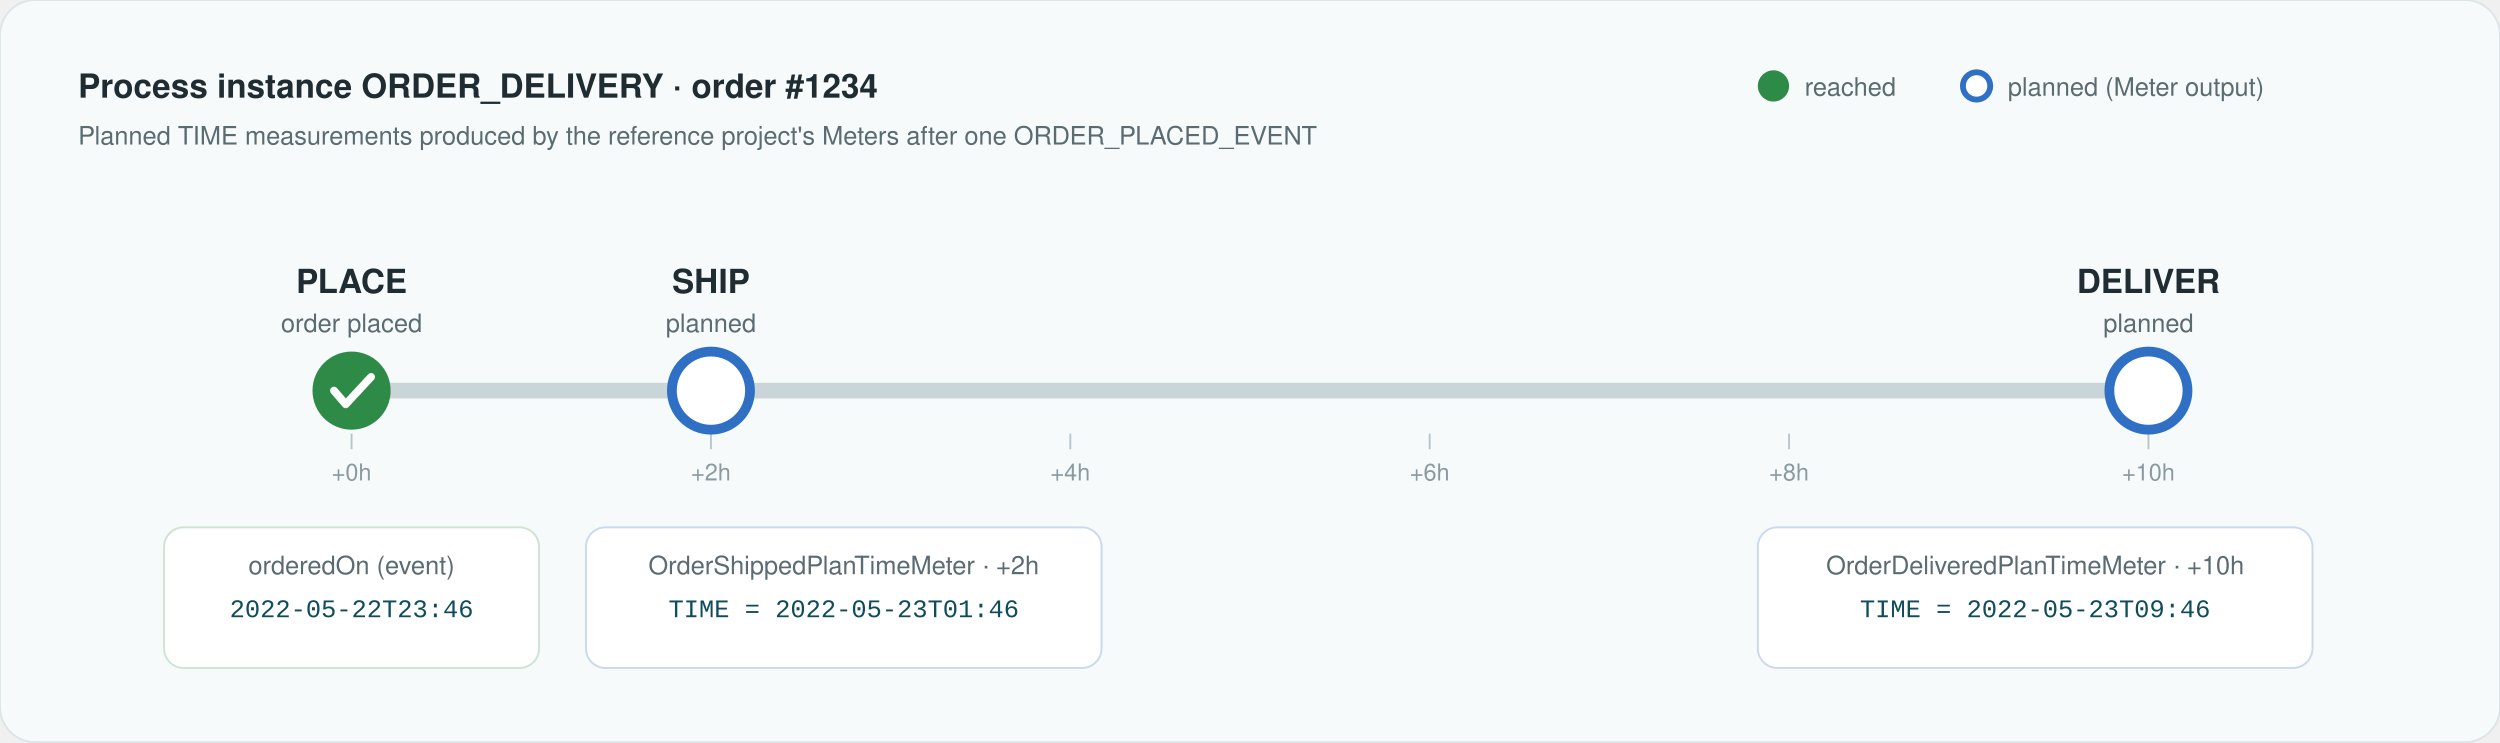
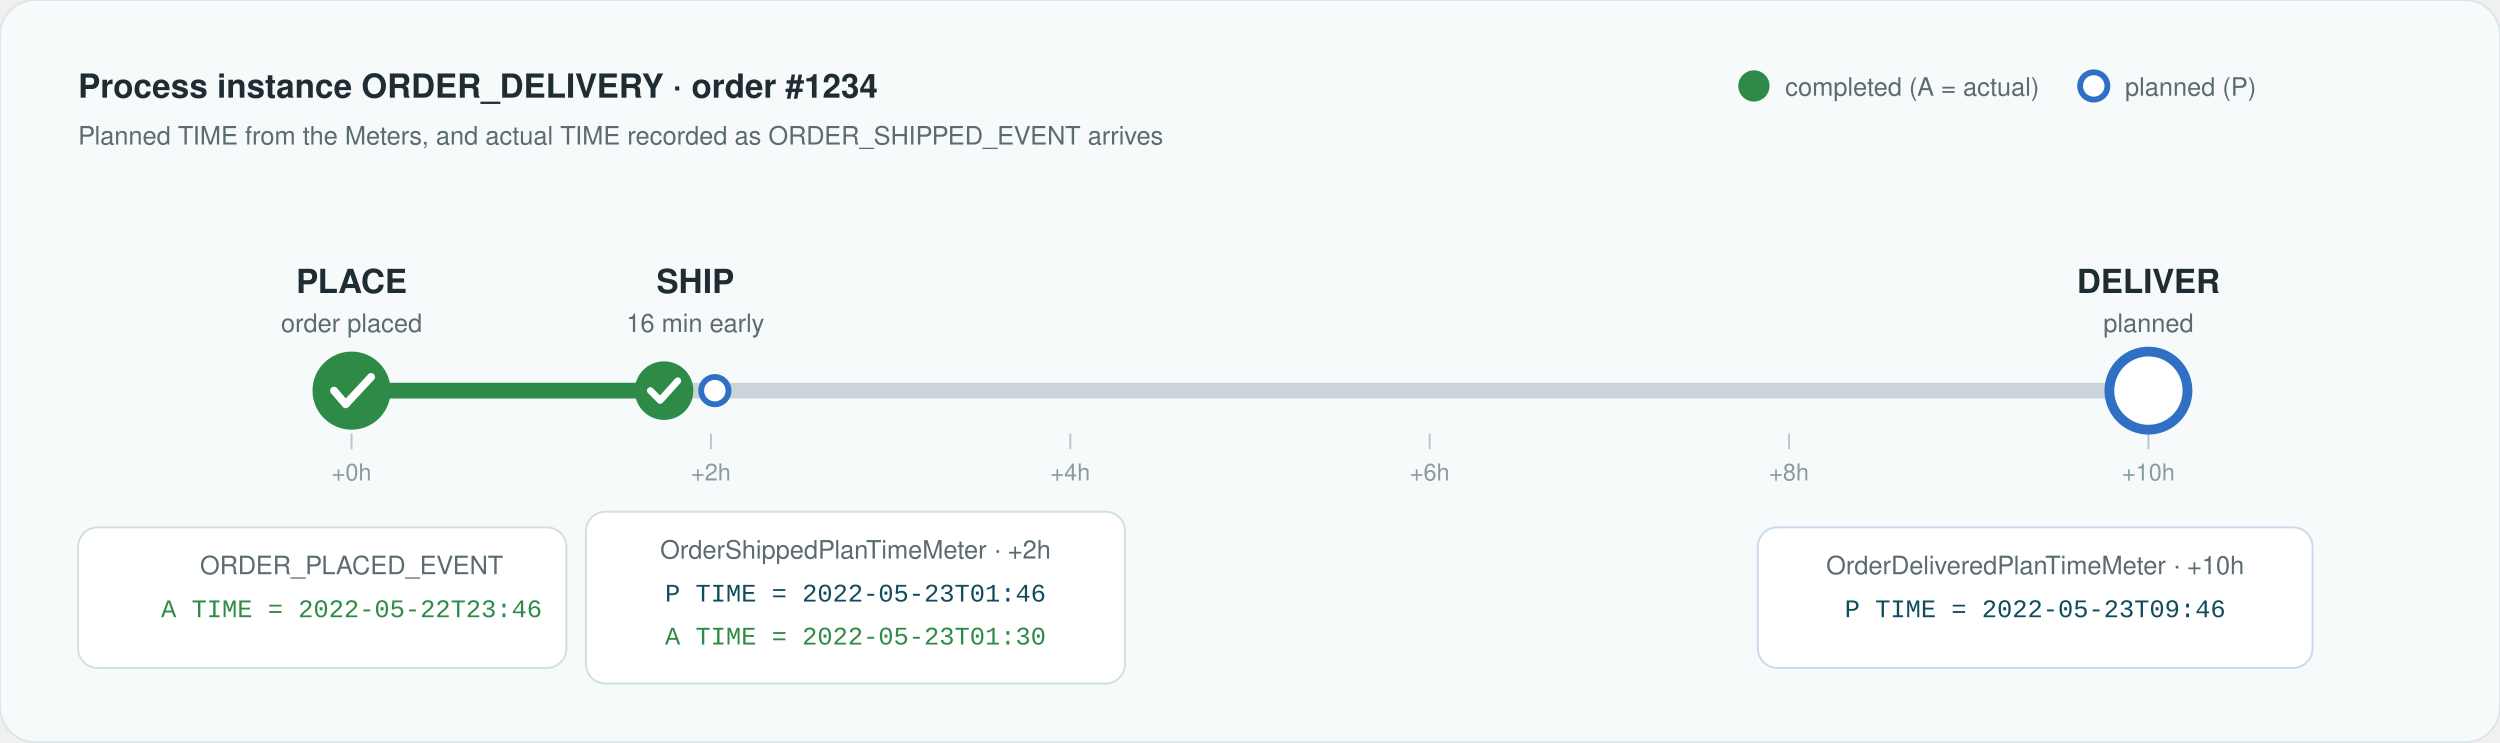
<svg xmlns="http://www.w3.org/2000/svg" width="1280" height="380" viewBox="0 0 1280 380" font-family="-apple-system, BlinkMacSystemFont, 'Segoe UI', Helvetica, Arial, sans-serif">
  <defs>
    <style>
      .tb { font-size: 17px; font-weight: 700; fill: #1F2D33; }
      .t { font-size: 14px; fill: #1F2D33; }
      .ts { font-size: 13px; fill: #5B6B72; }
      .mono { font-family: 'SFMono-Regular', Consolas, 'Liberation Mono', Menlo, monospace; font-size: 13px; fill: #0F4C5C; }
      .tick { font-size: 12px; fill: #8A9AA1; }
    </style>
  </defs>
  <rect width="1280" height="380" rx="18" fill="#F7FAFB" stroke="#DCE5E8" />
  <text x="40" y="50" class="tb">Process instance ORDER_DELIVERY · order #1234</text>
-   <text x="40" y="74" class="ts">Planned TIME measurements produced by the reference project's Meters after one ORDER_PLACED_EVENT</text>
+   <text x="40" y="74" class="ts">Planned TIME from the Meters, and actual TIME recorded as ORDER_SHIPPED_EVENT arrives</text>
  <line x1="180" y1="200" x2="1100" y2="200" stroke="#CAD5D9" stroke-width="8" stroke-linecap="round" />
+   <line x1="180" y1="200" x2="340" y2="200" stroke="#2E8B47" stroke-width="8" stroke-linecap="round" />
  <g class="tick" text-anchor="middle">
    <line x1="180" y1="222" x2="180" y2="230" stroke="#B7C7CD" />
    <text x="180" y="246">+0h</text>
    <line x1="364" y1="222" x2="364" y2="230" stroke="#B7C7CD" />
    <text x="364" y="246">+2h</text>
    <line x1="548" y1="222" x2="548" y2="230" stroke="#B7C7CD" />
    <text x="548" y="246">+4h</text>
    <line x1="732" y1="222" x2="732" y2="230" stroke="#B7C7CD" />
    <text x="732" y="246">+6h</text>
    <line x1="916" y1="222" x2="916" y2="230" stroke="#B7C7CD" />
    <text x="916" y="246">+8h</text>
    <line x1="1100" y1="222" x2="1100" y2="230" stroke="#B7C7CD" />
    <text x="1100" y="246">+10h</text>
  </g>
  <circle cx="180" cy="200" r="20" fill="#2E8B47" />
  <polyline points="171,200 177,207 190,193" fill="none" stroke="#fff" stroke-width="4" stroke-linecap="round" stroke-linejoin="round" />
  <text x="180" y="150" text-anchor="middle" class="tb">PLACE</text>
  <text x="180" y="170" text-anchor="middle" class="ts">order placed</text>
-   <rect x="84" y="270" width="192" height="72" rx="10" fill="#FFFFFF" stroke="#CFE3D3" />
-   <text x="180" y="294" text-anchor="middle" class="ts">orderedOn (event)</text>
-   <text x="180" y="316" text-anchor="middle" class="mono">2022-05-22T23:46</text>
-   <circle cx="364" cy="200" r="20" fill="#FFFFFF" stroke="#2F6FC4" stroke-width="5" />
-   <text x="364" y="150" text-anchor="middle" class="tb">SHIP</text>
-   <text x="364" y="170" text-anchor="middle" class="ts">planned</text>
-   <rect x="300" y="270" width="264" height="72" rx="10" fill="#FFFFFF" stroke="#CAD9EE" />
-   <text x="432" y="294" text-anchor="middle" class="ts">OrderShippedPlanTimeMeter · +2h</text>
-   <text x="432" y="316" text-anchor="middle" class="mono">TIME = 2022-05-23T01:46</text>
+   <rect x="40" y="270" width="250" height="72" rx="10" fill="#FFFFFF" stroke="#CFE3D3" />
+   <text x="180" y="294" text-anchor="middle" class="ts">ORDER_PLACED_EVENT</text>
+   <text x="180" y="316" text-anchor="middle" class="mono" style="fill:#2E8B47">A  TIME = 2022-05-22T23:46</text>
+   <circle cx="340" cy="200" r="15" fill="#2E8B47" />
+   <polyline points="333,200 338,205 347,195" fill="none" stroke="#fff" stroke-width="3.5" stroke-linecap="round" stroke-linejoin="round" />
+   <circle cx="366" cy="200" r="7" fill="#FFFFFF" stroke="#2F6FC4" stroke-width="3" />
+   <text x="356" y="150" text-anchor="middle" class="tb">SHIP</text>
+   <text x="356" y="170" text-anchor="middle" class="ts" fill="#2E8B47">16 min early</text>
+   <rect x="300" y="262" width="276" height="88" rx="10" fill="#FFFFFF" stroke="#CFE3D3" />
+   <text x="438" y="286" text-anchor="middle" class="ts">OrderShippedPlanTimeMeter · +2h</text>
+   <text x="438" y="308" text-anchor="middle" class="mono">P  TIME = 2022-05-23T01:46</text>
+   <text x="438" y="330" text-anchor="middle" class="mono" style="fill:#2E8B47">A  TIME = 2022-05-23T01:30</text>
  <circle cx="1100" cy="200" r="20" fill="#FFFFFF" stroke="#2F6FC4" stroke-width="5" />
  <text x="1100" y="150" text-anchor="middle" class="tb">DELIVER</text>
  <text x="1100" y="170" text-anchor="middle" class="ts">planned</text>
  <rect x="900" y="270" width="284" height="72" rx="10" fill="#FFFFFF" stroke="#CAD9EE" />
  <text x="1042" y="294" text-anchor="middle" class="ts">OrderDeliveredPlanTimeMeter · +10h</text>
-   <text x="1042" y="316" text-anchor="middle" class="mono">TIME = 2022-05-23T09:46</text>
-   <g transform="translate(900 44)">
+   <text x="1042" y="316" text-anchor="middle" class="mono">P  TIME = 2022-05-23T09:46</text>
+   <g transform="translate(890 44)">
    <circle cx="8" cy="0" r="8" fill="#2E8B47" />
-     <text x="24" y="5" class="ts">reached</text>
-     <circle cx="112" cy="0" r="7" fill="#FFFFFF" stroke="#2F6FC4" stroke-width="3" />
-     <text x="128" y="5" class="ts">planned (Meter output)</text>
+     <text x="24" y="5" class="ts">completed (A = actual)</text>
+     <circle cx="182" cy="0" r="7" fill="#FFFFFF" stroke="#2F6FC4" stroke-width="3" />
+     <text x="198" y="5" class="ts">planned (P)</text>
  </g>
</svg>
